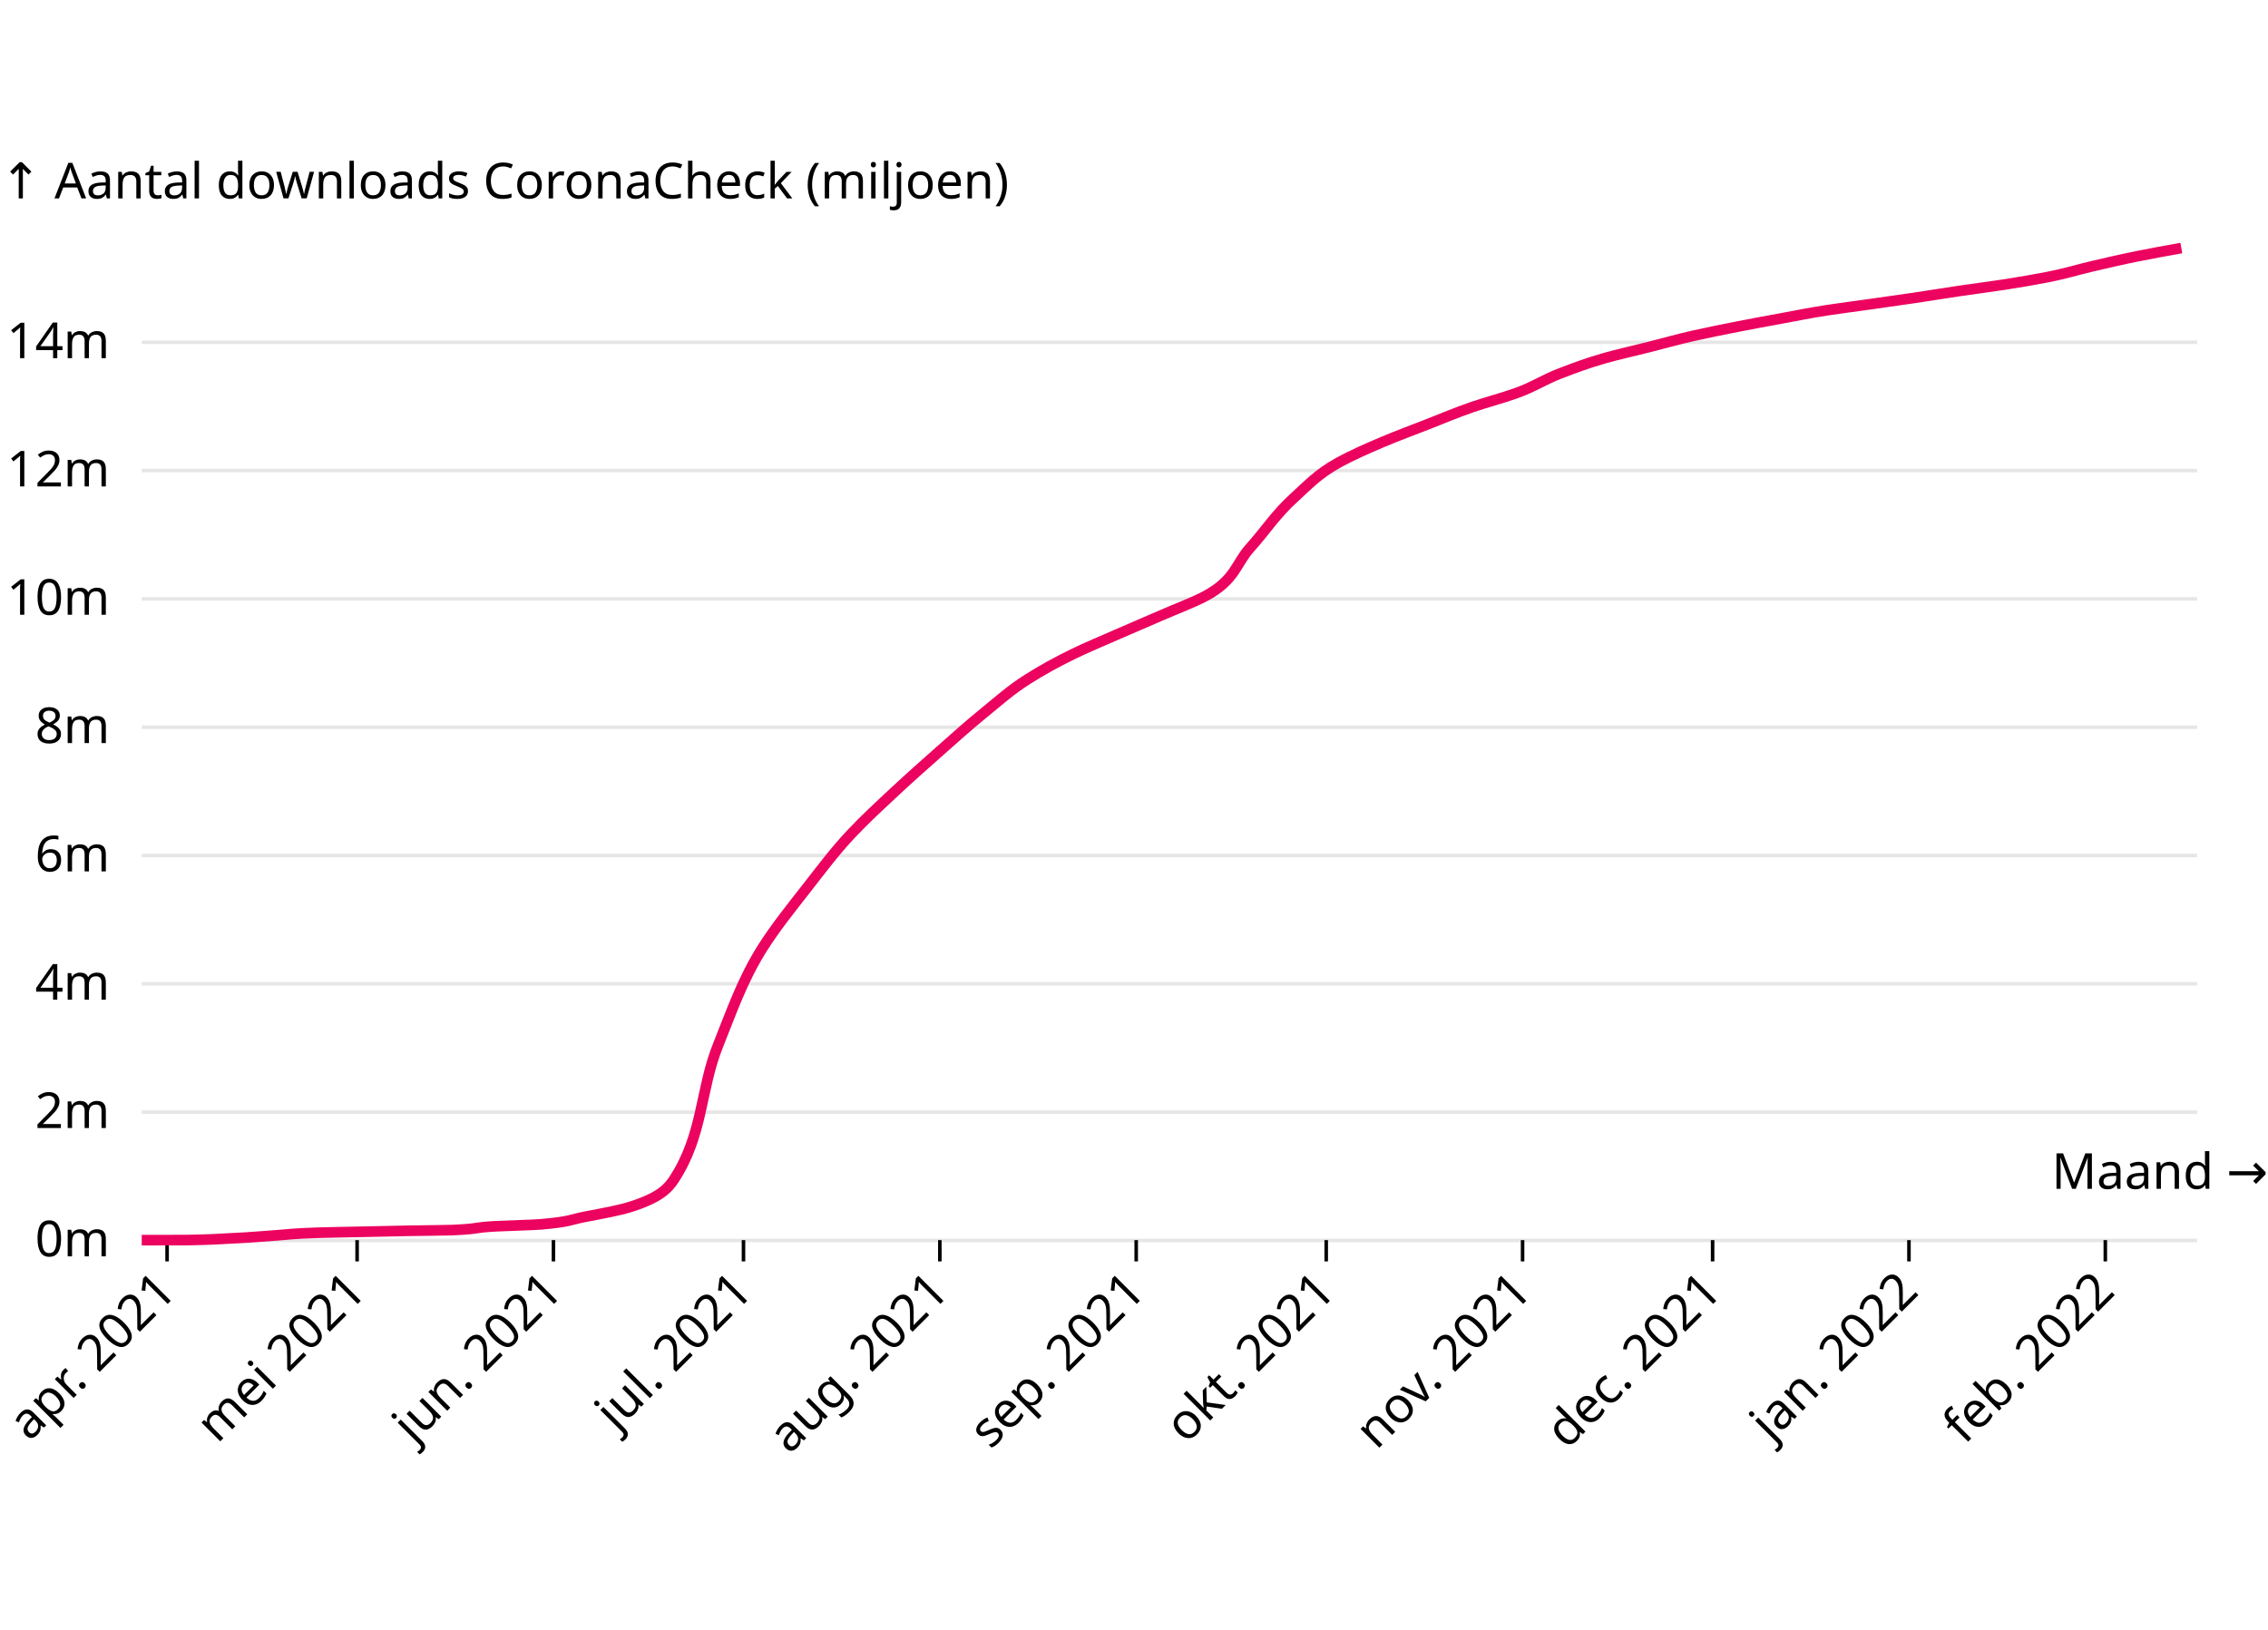
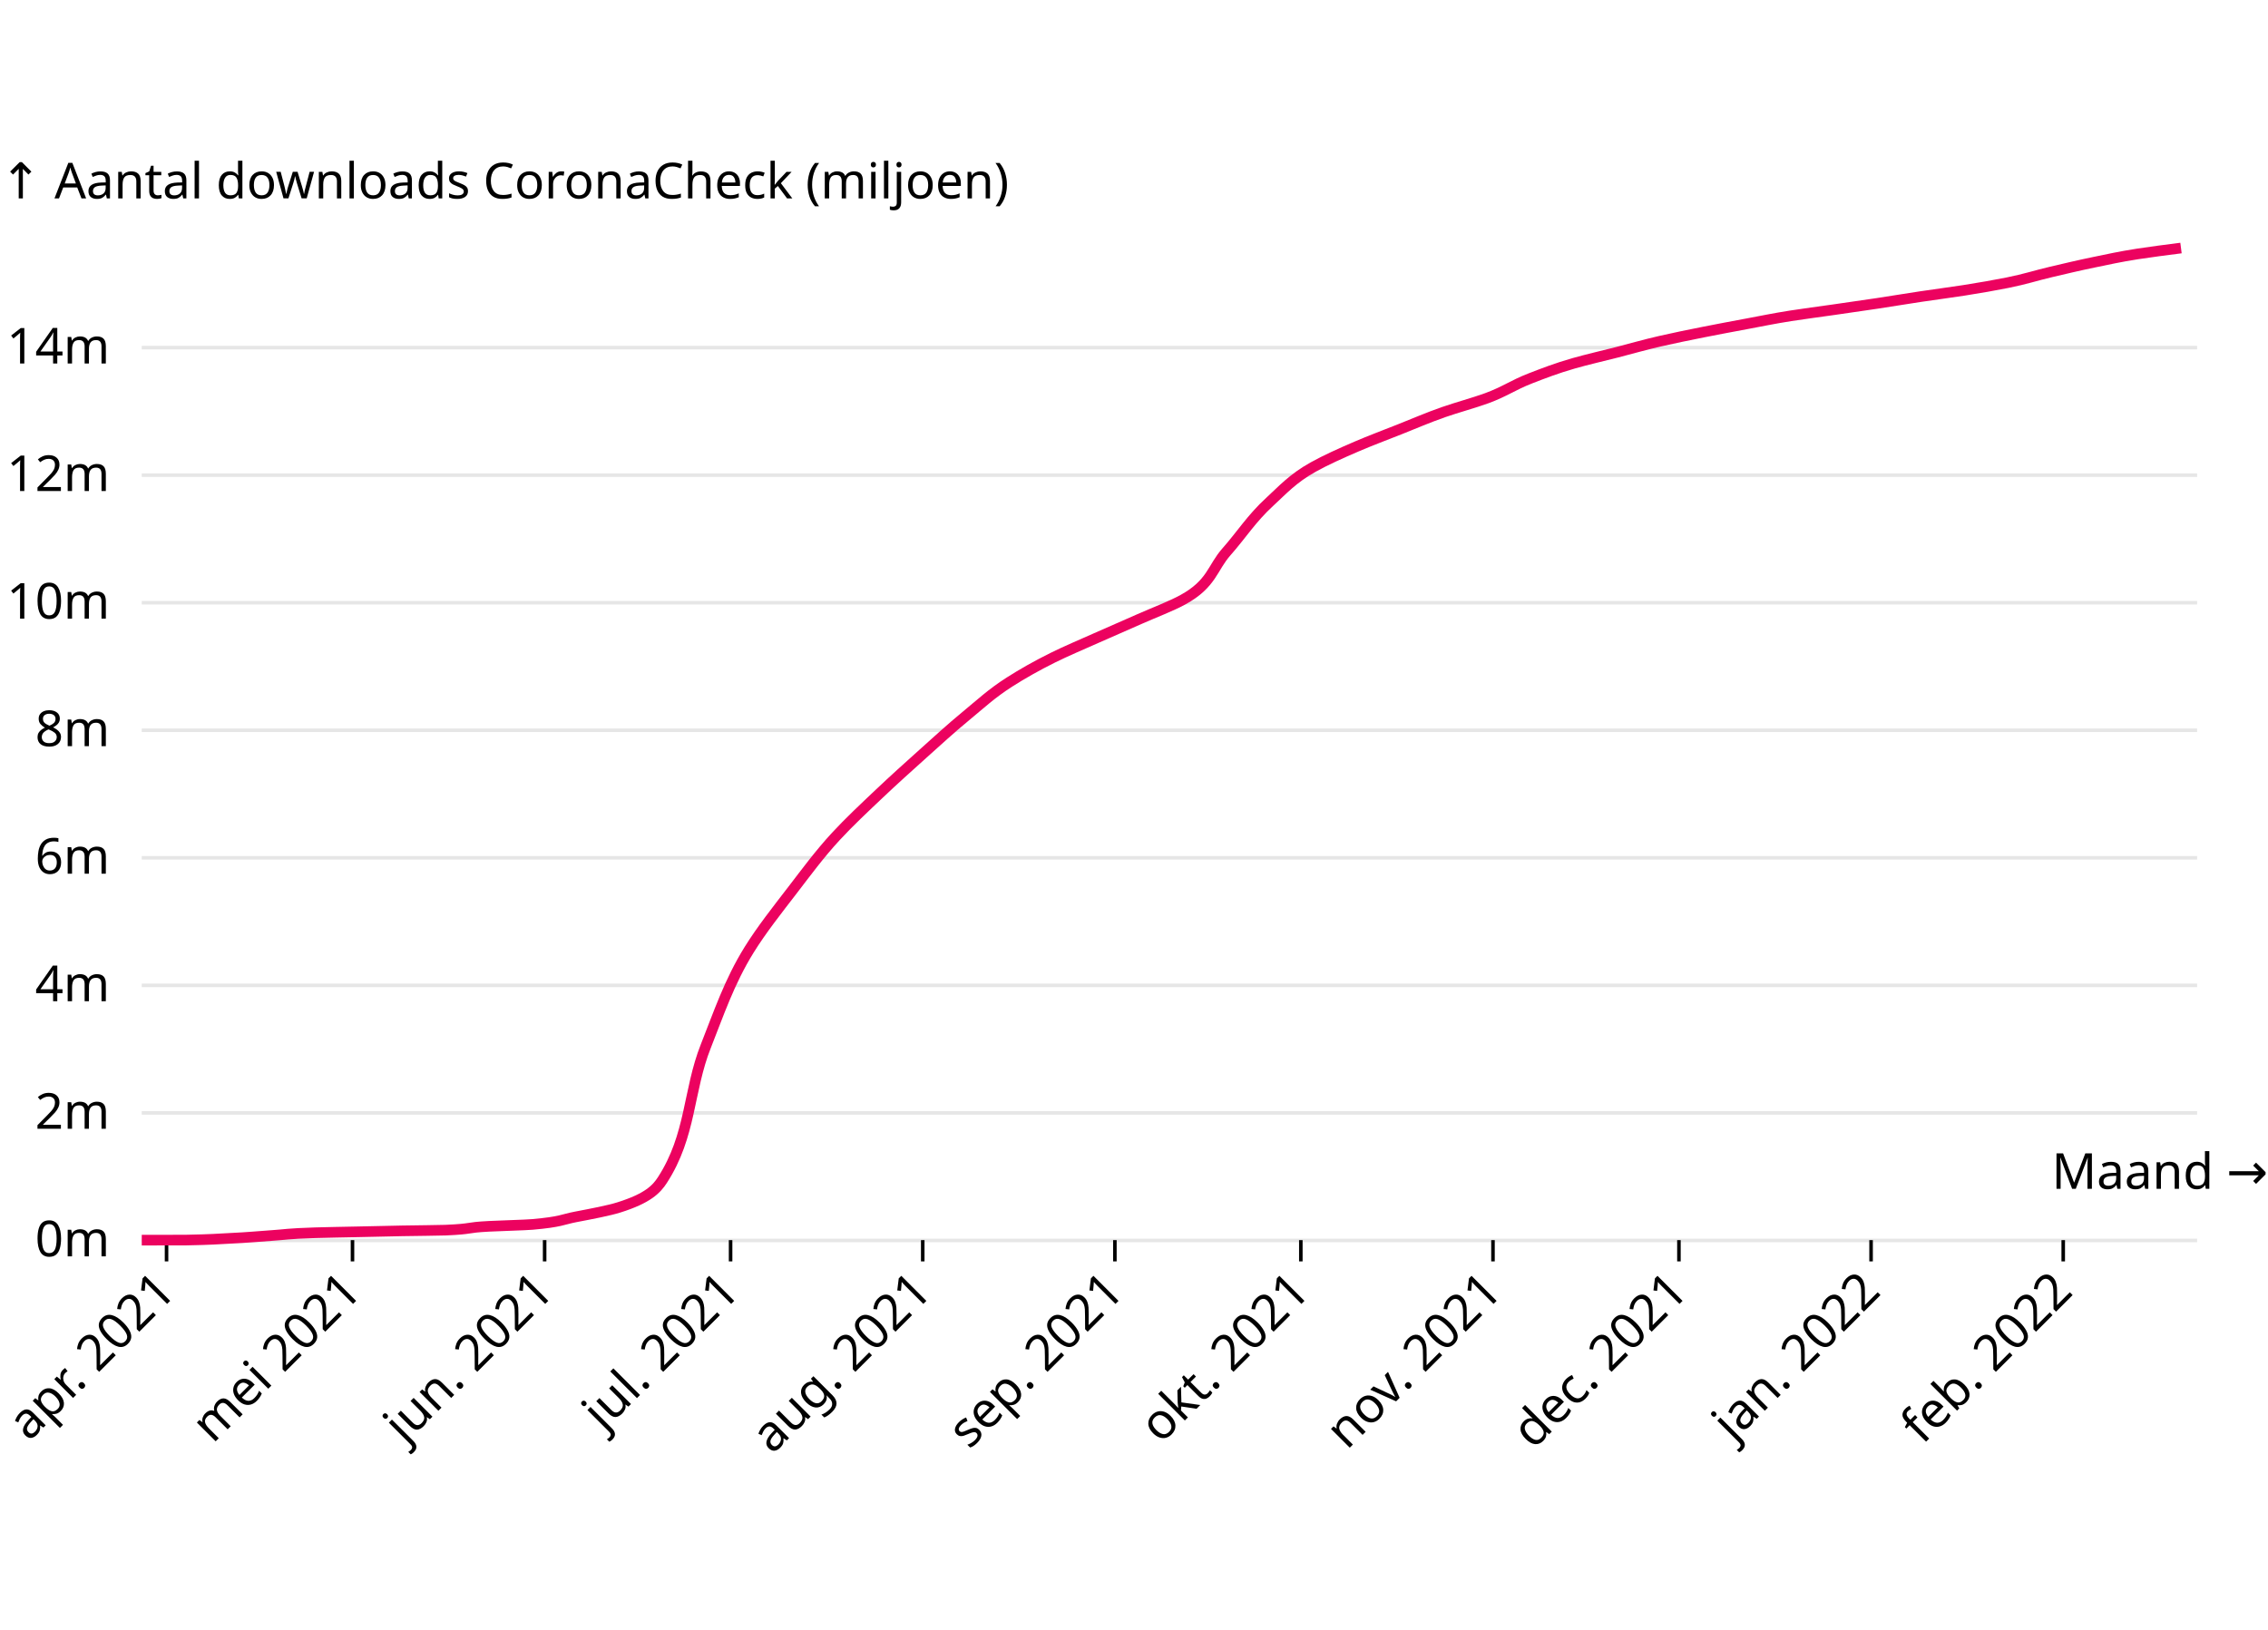
<svg xmlns="http://www.w3.org/2000/svg" class="plot" fill="currentColor" text-anchor="middle" width="640" height="460" viewBox="0 0 640 400" style="font-family: 'RO Sans', sans-serif; font-size: 14px;">
  <g transform="translate(40,0)" fill="none" text-anchor="end">
-     <g class="tick" opacity="1" transform="translate(0,320.0896)">
+     <g class="tick" opacity="1" transform="translate(0,320.089)">
      <line stroke="currentColor" x2="0" />
      <line stroke="currentColor" x2="580" stroke-opacity="0.1" />
      <text fill="currentColor" x="-9" dy="0.32em">0m</text>
    </g>
-     <g class="tick" opacity="1" transform="translate(0,283.8764)">
+     <g class="tick" opacity="1" transform="translate(0,284.0922)">
      <line stroke="currentColor" x2="0" />
      <line stroke="currentColor" x2="580" stroke-opacity="0.1" />
      <text fill="currentColor" x="-9" dy="0.32em">2m</text>
    </g>
-     <g class="tick" opacity="1" transform="translate(0,247.6633)">
+     <g class="tick" opacity="1" transform="translate(0,248.0953)">
      <line stroke="currentColor" x2="0" />
      <line stroke="currentColor" x2="580" stroke-opacity="0.1" />
      <text fill="currentColor" x="-9" dy="0.32em">4m</text>
    </g>
-     <g class="tick" opacity="1" transform="translate(0,211.4502)">
+     <g class="tick" opacity="1" transform="translate(0,212.0985)">
      <line stroke="currentColor" x2="0" />
      <line stroke="currentColor" x2="580" stroke-opacity="0.1" />
      <text fill="currentColor" x="-9" dy="0.32em">6m</text>
    </g>
-     <g class="tick" opacity="1" transform="translate(0,175.237)">
+     <g class="tick" opacity="1" transform="translate(0,176.1016)">
      <line stroke="currentColor" x2="0" />
      <line stroke="currentColor" x2="580" stroke-opacity="0.1" />
      <text fill="currentColor" x="-9" dy="0.32em">8m</text>
    </g>
-     <g class="tick" opacity="1" transform="translate(0,139.0239)">
+     <g class="tick" opacity="1" transform="translate(0,140.1048)">
      <line stroke="currentColor" x2="0" />
      <line stroke="currentColor" x2="580" stroke-opacity="0.1" />
      <text fill="currentColor" x="-9" dy="0.32em">10m</text>
    </g>
-     <g class="tick" opacity="1" transform="translate(0,102.8107)">
+     <g class="tick" opacity="1" transform="translate(0,104.1079)">
      <line stroke="currentColor" x2="0" />
      <line stroke="currentColor" x2="580" stroke-opacity="0.1" />
      <text fill="currentColor" x="-9" dy="0.32em">12m</text>
    </g>
-     <g class="tick" opacity="1" transform="translate(0,66.59761)">
+     <g class="tick" opacity="1" transform="translate(0,68.11104)">
      <line stroke="currentColor" x2="0" />
      <line stroke="currentColor" x2="580" stroke-opacity="0.1" />
      <text fill="currentColor" x="-9" dy="0.32em">14m</text>
    </g>
    <text fill="currentColor" transform="translate(-40,40)" dy="-1em" text-anchor="start">↑ Aantal downloads CoronaCheck (miljoen)</text>
  </g>
  <g transform="translate(0,320)" fill="none" text-anchor="middle">
-     <g class="tick" opacity="1" transform="translate(47.14957,0)">
+     <g class="tick" opacity="1" transform="translate(46.99633,0)">
      <line stroke="currentColor" y2="6" />
      <text fill="currentColor" dy="0.32em" transform="translate(0, 11.82843) rotate(-45)" text-anchor="end">apr. 2021</text>
    </g>
-     <g class="tick" opacity="1" transform="translate(100.7713,0)">
+     <g class="tick" opacity="1" transform="translate(99.46881,0)">
      <line stroke="currentColor" y2="6" />
      <text fill="currentColor" dy="0.32em" transform="translate(0, 11.82843) rotate(-45)" text-anchor="end">mei 2021</text>
    </g>
-     <g class="tick" opacity="1" transform="translate(156.1804,0)">
+     <g class="tick" opacity="1" transform="translate(153.6904,0)">
      <line stroke="currentColor" y2="6" />
      <text fill="currentColor" dy="0.32em" transform="translate(0, 11.82843) rotate(-45)" text-anchor="end">jun. 2021</text>
    </g>
-     <g class="tick" opacity="1" transform="translate(209.8022,0)">
+     <g class="tick" opacity="1" transform="translate(206.1628,0)">
      <line stroke="currentColor" y2="6" />
      <text fill="currentColor" dy="0.32em" transform="translate(0, 11.82843) rotate(-45)" text-anchor="end">jul. 2021</text>
    </g>
-     <g class="tick" opacity="1" transform="translate(265.2113,0)">
+     <g class="tick" opacity="1" transform="translate(260.3844,0)">
      <line stroke="currentColor" y2="6" />
      <text fill="currentColor" dy="0.32em" transform="translate(0, 11.82843) rotate(-45)" text-anchor="end">aug. 2021</text>
    </g>
-     <g class="tick" opacity="1" transform="translate(320.6205,0)">
+     <g class="tick" opacity="1" transform="translate(314.606,0)">
      <line stroke="currentColor" y2="6" />
      <text fill="currentColor" dy="0.32em" transform="translate(0, 11.82843) rotate(-45)" text-anchor="end">sep. 2021</text>
    </g>
-     <g class="tick" opacity="1" transform="translate(374.2422,0)">
+     <g class="tick" opacity="1" transform="translate(367.0784,0)">
      <line stroke="currentColor" y2="6" />
      <text fill="currentColor" dy="0.32em" transform="translate(0, 11.82843) rotate(-45)" text-anchor="end">okt. 2021</text>
    </g>
-     <g class="tick" opacity="1" transform="translate(429.6513,0)">
+     <g class="tick" opacity="1" transform="translate(421.3,0)">
      <line stroke="currentColor" y2="6" />
      <text fill="currentColor" dy="0.32em" transform="translate(0, 11.82843) rotate(-45)" text-anchor="end">nov. 2021</text>
    </g>
-     <g class="tick" opacity="1" transform="translate(483.2731,0)">
+     <g class="tick" opacity="1" transform="translate(473.7725,0)">
      <line stroke="currentColor" y2="6" />
      <text fill="currentColor" dy="0.32em" transform="translate(0, 11.82843) rotate(-45)" text-anchor="end">dec. 2021</text>
    </g>
-     <g class="tick" opacity="1" transform="translate(538.6822,0)">
+     <g class="tick" opacity="1" transform="translate(527.994,0)">
      <line stroke="currentColor" y2="6" />
      <text fill="currentColor" dy="0.32em" transform="translate(0, 11.82843) rotate(-45)" text-anchor="end">jan. 2022</text>
    </g>
-     <g class="tick" opacity="1" transform="translate(594.0913,0)">
+     <g class="tick" opacity="1" transform="translate(582.2156,0)">
      <line stroke="currentColor" y2="6" />
      <text fill="currentColor" dy="0.32em" transform="translate(0, 11.82843) rotate(-45)" text-anchor="end">feb. 2022</text>
    </g>
    <text fill="currentColor" transform="translate(640,-10)" dy="-0.32em" text-anchor="end">Maand →</text>
  </g>
  <g fill="none" stroke="#ec025f" stroke-width="3" stroke-miterlimit="1">
-     <path d="M40,320C46.169,319.997,52.337,319.993,52.512,319.99C60.853,319.831,61.499,319.672,65.023,319.513C71.141,319.237,73.244,318.961,77.535,318.685C81.597,318.423,81.706,318.162,90.047,317.901C92.907,317.811,98.373,317.722,102.559,317.632C106.715,317.543,110.08,317.454,115.07,317.365C118.786,317.299,126.058,317.233,127.582,317.166C135.923,316.804,133.013,316.441,140.094,316.079C143.565,315.901,150.53,315.723,152.606,315.546C160.947,314.832,161.33,314.118,165.117,313.404C169.899,312.502,174.723,311.601,177.629,310.699C185.97,308.112,188.437,305.525,190.141,302.938C198.482,290.269,197.543,277.601,202.653,264.933C206.335,255.802,209.405,246.672,215.164,237.541C218.727,231.894,223.262,226.246,227.676,220.598C231.649,215.515,235.418,210.432,240.188,205.348C243.98,201.307,248.364,197.265,252.7,193.224C256.728,189.468,260.953,185.712,265.211,181.957C269.301,178.349,273.269,174.742,277.723,171.134C281.671,167.937,285.128,164.739,290.235,161.541C293.918,159.234,298.015,156.928,302.747,154.621C306.554,152.765,311.028,150.909,315.258,149.053C319.373,147.248,323.627,145.443,327.77,143.639C331.969,141.809,336.91,139.979,340.282,138.149C348.623,133.623,348.716,129.097,352.794,124.57C357.066,119.828,360.038,115.086,365.305,110.344C368.95,107.062,371.84,103.78,377.817,100.498C381.355,98.556,385.739,96.613,390.329,94.671C394.201,93.032,398.632,91.393,402.84,89.755C406.975,88.145,410.684,86.535,415.352,84.925C419.187,83.602,424.198,82.279,427.864,80.957C433.042,79.088,435.481,77.22,440.376,75.351C444.122,73.921,447.831,72.491,452.887,71.061C456.584,70.016,461.251,68.97,465.399,67.925C469.592,66.868,473.223,65.812,477.911,64.755C481.737,63.893,486.03,63.03,490.423,62.168C494.41,61.385,498.664,60.603,502.934,59.82C507.014,59.072,510.617,58.324,515.446,57.577C519.215,56.993,523.835,56.409,527.958,55.826C532.178,55.228,536.439,54.631,540.47,54.033C544.802,53.391,548.629,52.749,552.981,52.107C556.997,51.514,561.66,50.922,565.493,50.329C570.164,49.607,574.333,48.885,578.005,48.163C583.157,47.15,586.144,46.137,590.517,45.125C594.518,44.197,598.434,43.27,603.028,42.343C606.898,41.562,611.219,40.781,615.54,40" />
+     <path d="M40,320C46.036,319.997,52.073,319.993,52.244,319.99C60.406,319.832,61.038,319.674,64.487,319.516C70.474,319.241,72.531,318.967,76.731,318.693C80.706,318.433,80.812,318.173,88.974,317.913C91.773,317.824,97.122,317.735,101.218,317.646C105.285,317.558,108.578,317.469,113.461,317.381C117.098,317.315,124.213,317.249,125.705,317.183C133.867,316.823,131.019,316.463,137.949,316.102C141.345,315.926,148.161,315.749,150.192,315.572C158.355,314.863,158.73,314.153,162.436,313.443C167.115,312.547,171.835,311.651,174.679,310.755C182.842,308.183,185.256,305.611,186.923,303.04C195.085,290.447,194.166,277.854,199.167,265.262C202.77,256.186,205.774,247.11,211.41,238.034C214.896,232.42,219.334,226.806,223.654,221.192C227.542,216.139,231.23,211.086,235.897,206.033C239.608,202.016,243.899,197.998,248.141,193.981C252.083,190.248,256.218,186.514,260.384,182.781C264.387,179.195,268.27,175.609,272.628,172.023C276.491,168.845,279.874,165.666,284.872,162.487C288.476,160.194,292.485,157.901,297.115,155.609C300.841,153.764,305.219,151.919,309.359,150.074C313.385,148.28,317.549,146.486,321.602,144.692C325.712,142.873,330.546,141.054,333.846,139.235C342.008,134.736,342.099,130.237,346.089,125.738C350.27,121.024,353.178,116.31,358.333,111.596C361.9,108.334,364.728,105.072,370.577,101.809C374.039,99.879,378.329,97.948,382.82,96.017C386.609,94.388,390.946,92.759,395.064,91.13C399.109,89.53,402.74,87.929,407.307,86.329C411.06,85.014,415.964,83.699,419.551,82.384C424.618,80.527,427.005,78.67,431.795,76.813C435.461,75.391,439.09,73.97,444.038,72.548C447.656,71.509,452.222,70.47,456.282,69.43C460.385,68.38,463.938,67.33,468.525,66.279C472.269,65.422,476.47,64.565,480.769,63.708C484.671,62.93,488.834,62.152,493.012,61.374C497.005,60.631,500.53,59.887,505.256,59.144C508.944,58.564,513.465,57.984,517.5,57.403C521.629,56.809,525.799,56.216,529.743,55.622C533.983,54.984,537.728,54.345,541.987,53.707C545.917,53.118,550.479,52.529,554.23,51.94C558.801,51.222,562.881,50.505,566.474,49.787C571.515,48.78,574.439,47.773,578.717,46.766C582.633,45.845,586.471,44.923,590.961,44.001C594.751,43.223,598.172,42.445,603.205,41.667C606.8,41.112,611.124,40.556,615.448,40" />
  </g>
</svg>
